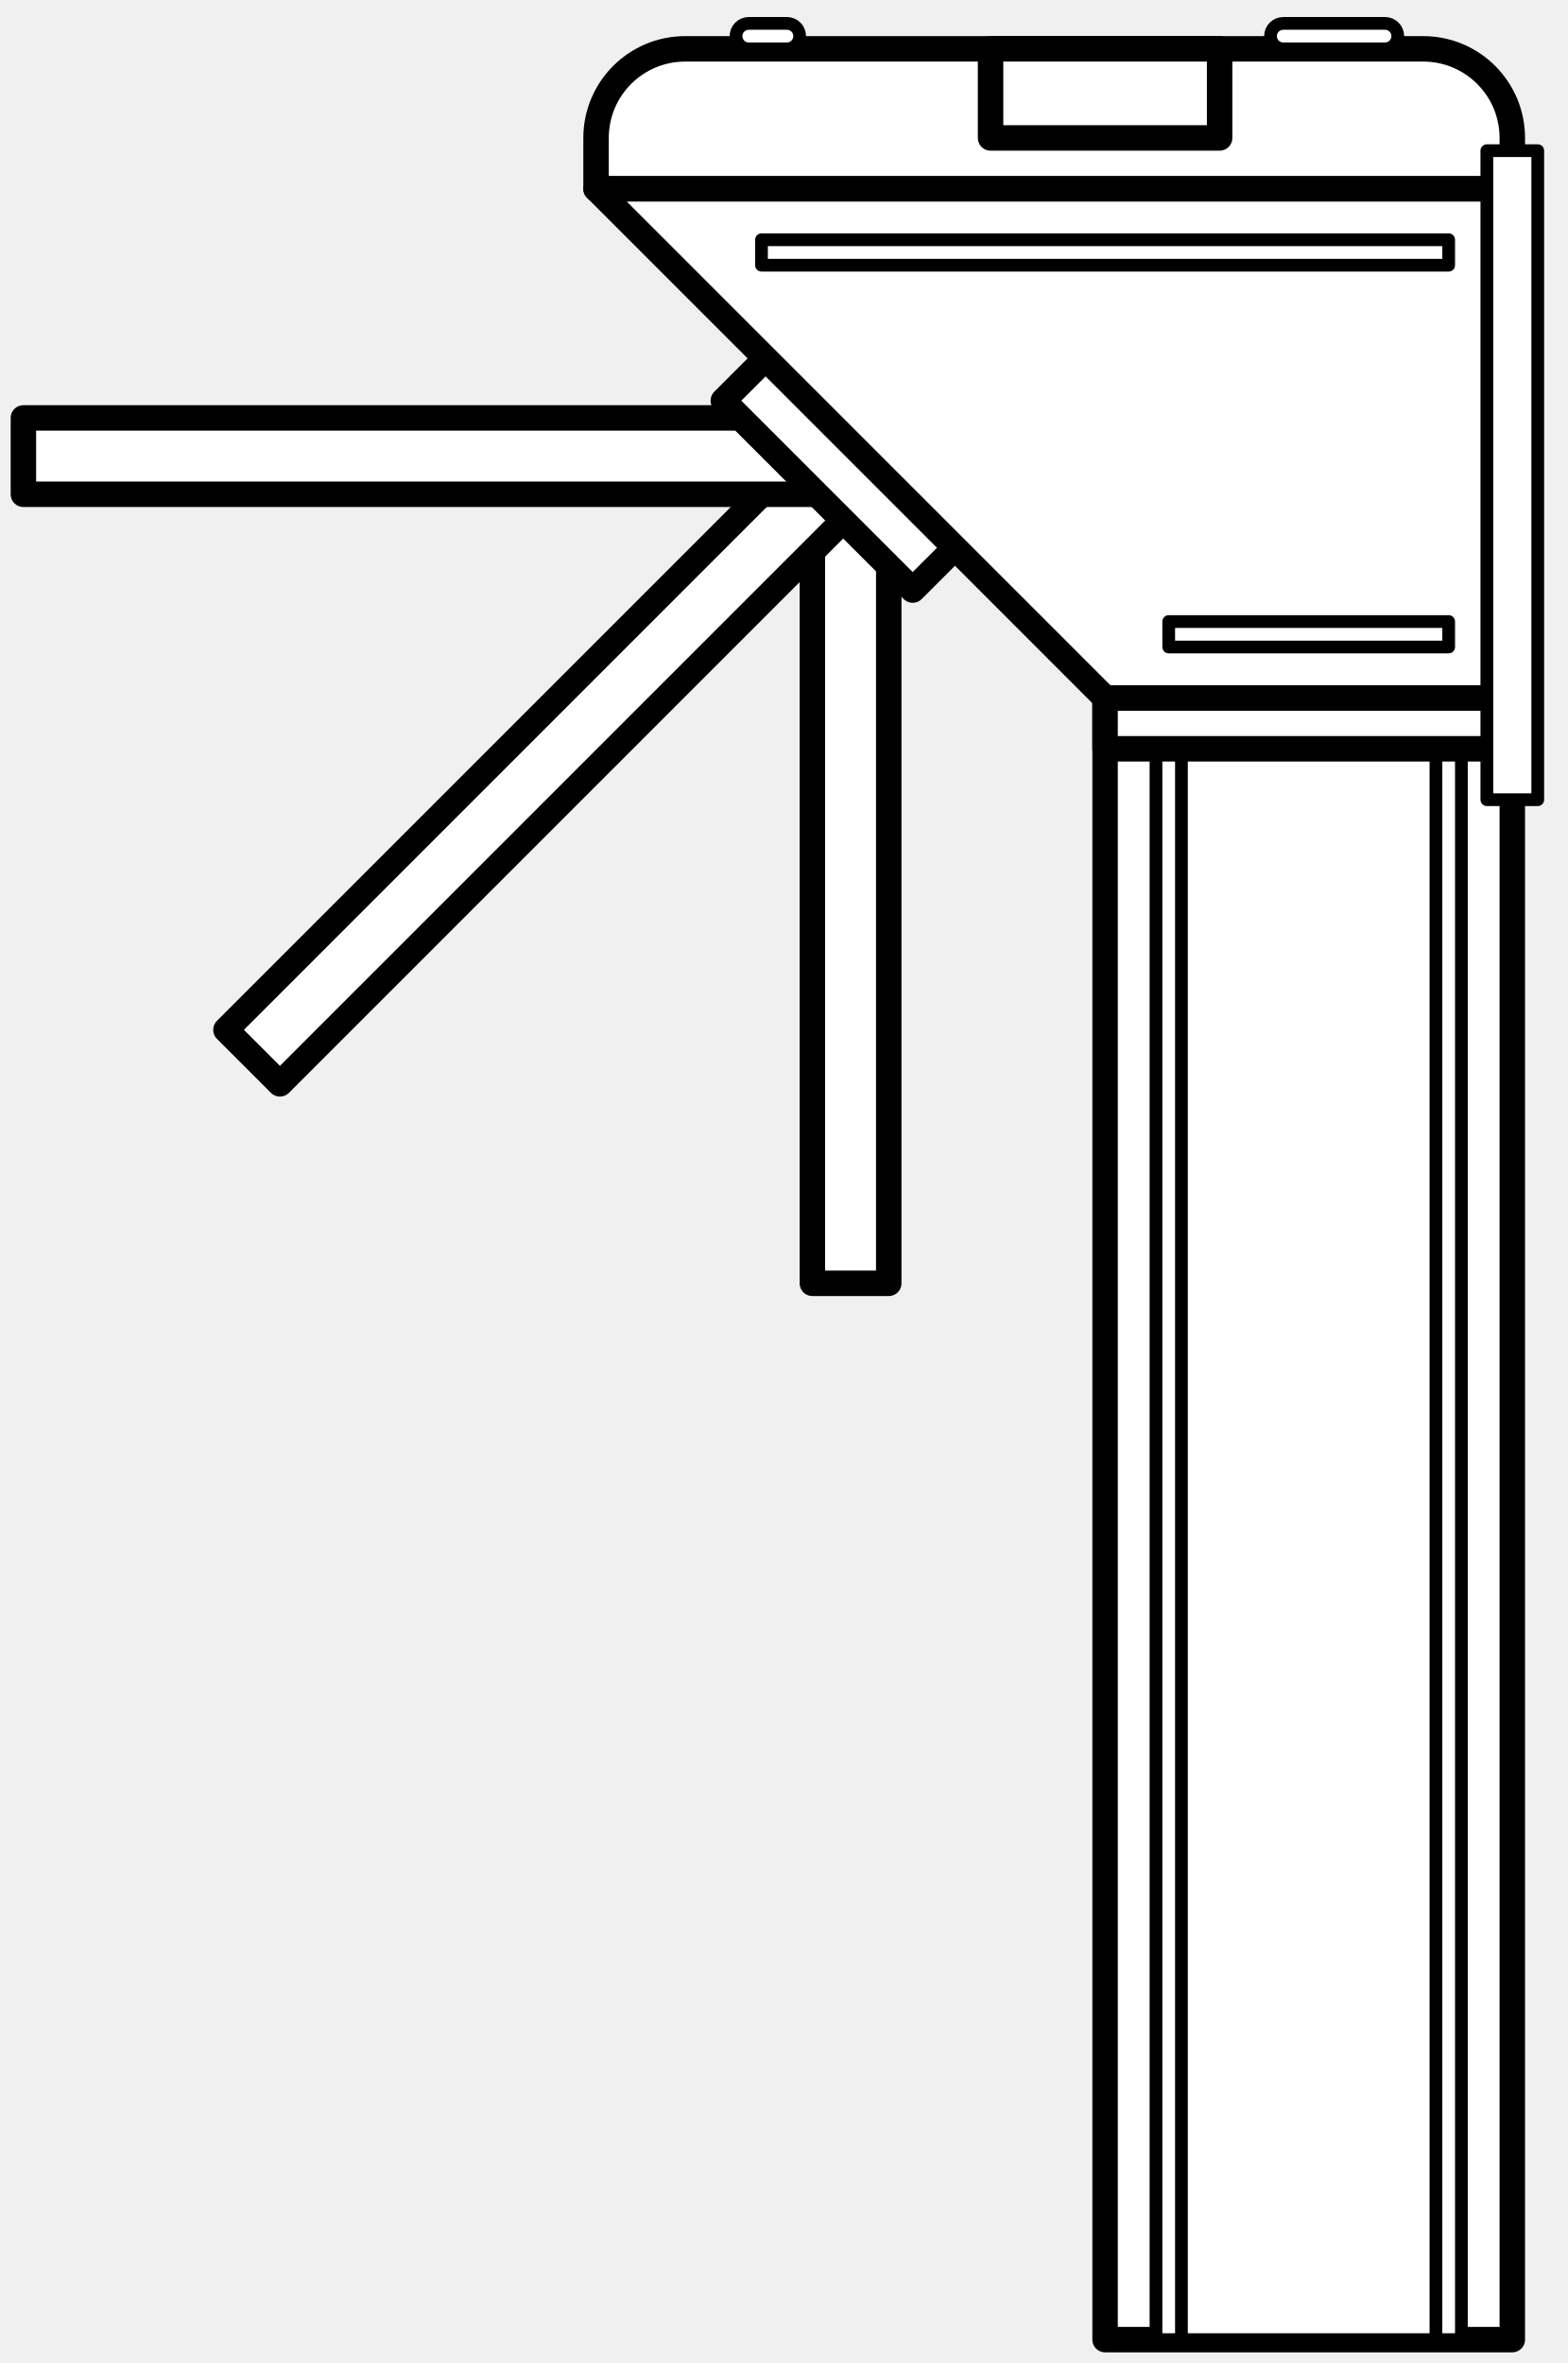
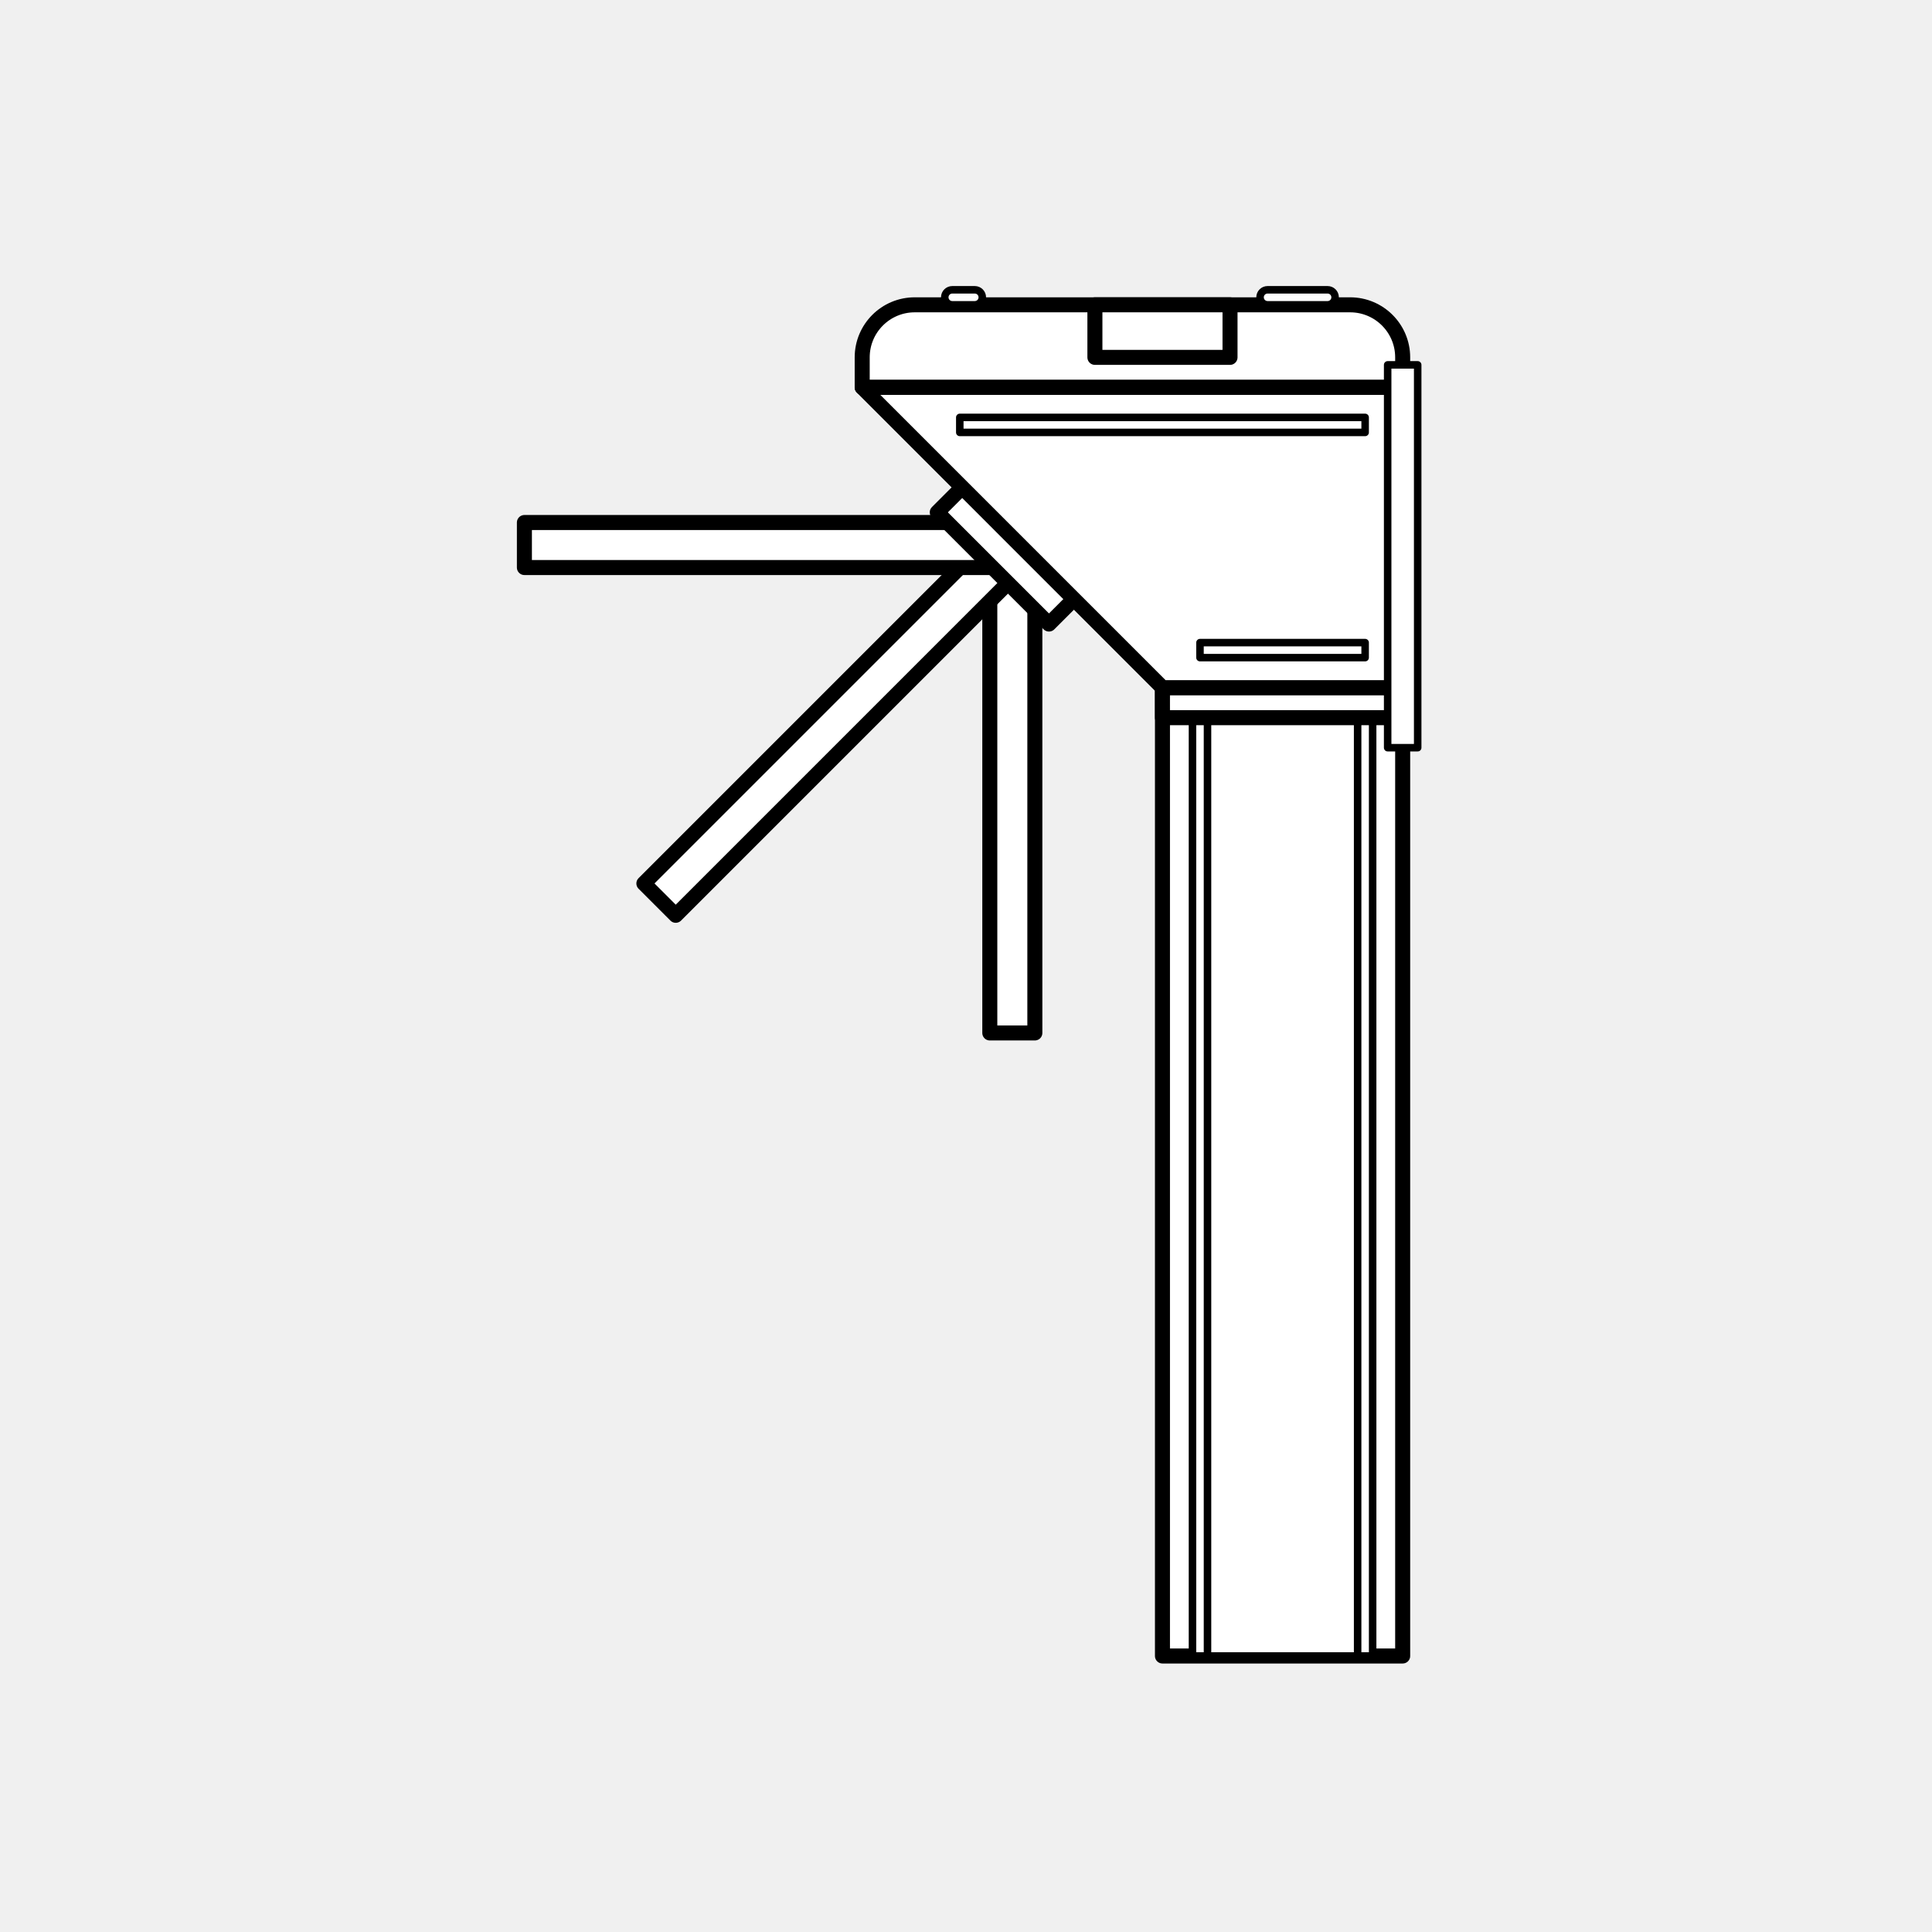
- <svg xmlns="http://www.w3.org/2000/svg" width="67" height="101" viewBox="0 0 67 101" fill="none">
-   <path d="M47.236 29.83H64.643V100H47.236V29.83Z" fill="white" stroke="black" stroke-width="1.088" stroke-linejoin="round" />
-   <path d="M34.725 17.863H37.989V54.852H34.725V17.863Z" fill="white" stroke="black" stroke-width="1.088" stroke-linejoin="round" />
-   <path d="M35.813 17.863L38.121 20.17L11.966 46.326L9.658 44.018L35.813 17.863Z" fill="white" stroke="black" stroke-width="1.088" stroke-linejoin="round" />
-   <path d="M37.989 17.863L37.989 21.126L1 21.126L1 17.863L37.989 17.863Z" fill="white" stroke="black" stroke-width="1.088" stroke-linejoin="round" />
-   <path d="M49.412 29.83H62.467V100H49.412V29.83Z" fill="white" stroke="black" stroke-width="0.544" stroke-linejoin="round" />
-   <path d="M50.5 29.83H61.379V100H50.5V29.83Z" fill="white" stroke="black" stroke-width="0.544" stroke-linejoin="round" />
-   <path d="M47.236 29.83H64.643V32.005H47.236V29.83Z" fill="white" stroke="black" stroke-width="1.088" stroke-linejoin="round" />
-   <path d="M25.478 5.896C25.478 3.793 27.183 2.088 29.286 2.088H60.835C62.938 2.088 64.643 3.793 64.643 5.896V8.071H25.478V5.896Z" fill="white" stroke="black" stroke-width="1.088" stroke-linejoin="round" />
-   <path d="M42.341 2.088H52.132V5.896H42.341V2.088Z" fill="white" stroke="black" stroke-width="1.088" stroke-linejoin="round" />
-   <path d="M30.918 17.125L32.9 15.143L40.996 23.238L39.013 25.221L30.918 17.125Z" fill="white" stroke="black" stroke-width="1.088" stroke-linejoin="round" />
-   <path d="M25.478 8.071H64.643V29.83H47.236L25.478 8.071Z" fill="white" stroke="black" stroke-width="1.088" stroke-linejoin="round" />
-   <path d="M32.55 10.247H61.923V11.335H32.55V10.247Z" fill="white" stroke="black" stroke-width="0.544" stroke-linejoin="round" />
-   <path d="M49.956 26.566H61.923V27.654H49.956V26.566Z" fill="white" stroke="black" stroke-width="0.544" stroke-linejoin="round" />
-   <path d="M63.555 6.44H65.731V34.181H63.555V6.44Z" fill="white" stroke="black" stroke-width="0.544" stroke-linejoin="round" />
-   <path d="M54.308 1.544C54.308 1.244 54.551 1 54.852 1H59.203C59.504 1 59.747 1.244 59.747 1.544C59.747 1.844 59.504 2.088 59.203 2.088H54.852C54.551 2.088 54.308 1.844 54.308 1.544Z" fill="white" stroke="black" stroke-width="0.544" stroke-linejoin="round" />
-   <path d="M31.461 1.544C31.461 1.244 31.705 1 32.005 1H33.637C33.938 1 34.181 1.244 34.181 1.544C34.181 1.844 33.938 2.088 33.637 2.088H32.005C31.705 2.088 31.461 1.844 31.461 1.544Z" fill="white" stroke="black" stroke-width="0.544" stroke-linejoin="round" />
+ <svg xmlns="http://www.w3.org/2000/svg" width="140" height="140" viewBox="0 0 140 140" fill="none">
+   <path d="M84.236 49.83H101.643V120H84.236V49.83Z" fill="white" stroke="black" stroke-width="1.088" stroke-linejoin="round" />
+   <path d="M71.725 37.863H74.989V74.852H71.725V37.863Z" fill="white" stroke="black" stroke-width="1.088" stroke-linejoin="round" />
+   <path d="M72.813 37.863L75.121 40.17L48.966 66.326L46.658 64.018L72.813 37.863Z" fill="white" stroke="black" stroke-width="1.088" stroke-linejoin="round" />
+   <path d="M74.989 37.863L74.989 41.126L38 41.126L38 37.863L74.989 37.863Z" fill="white" stroke="black" stroke-width="1.088" stroke-linejoin="round" />
+   <path d="M86.412 49.83H99.467V120H86.412V49.83Z" fill="white" stroke="black" stroke-width="0.544" stroke-linejoin="round" />
+   <path d="M87.5 49.83H98.379V120H87.5V49.83Z" fill="white" stroke="black" stroke-width="0.544" stroke-linejoin="round" />
+   <path d="M84.236 49.83H101.643V52.005H84.236V49.83Z" fill="white" stroke="black" stroke-width="1.088" stroke-linejoin="round" />
+   <path d="M62.478 25.896C62.478 23.793 64.183 22.088 66.286 22.088H97.835C99.938 22.088 101.643 23.793 101.643 25.896V28.071H62.478V25.896Z" fill="white" stroke="black" stroke-width="1.088" stroke-linejoin="round" />
+   <path d="M79.341 22.088H89.132V25.896H79.341V22.088Z" fill="white" stroke="black" stroke-width="1.088" stroke-linejoin="round" />
+   <path d="M67.918 37.126L69.9 35.143L77.996 43.238L76.013 45.221L67.918 37.126Z" fill="white" stroke="black" stroke-width="1.088" stroke-linejoin="round" />
+   <path d="M62.478 28.071H101.643V49.83H84.236L62.478 28.071Z" fill="white" stroke="black" stroke-width="1.088" stroke-linejoin="round" />
+   <path d="M69.55 30.247H98.923V31.335H69.55V30.247Z" fill="white" stroke="black" stroke-width="0.544" stroke-linejoin="round" />
+   <path d="M86.956 46.566H98.923V47.654H86.956V46.566Z" fill="white" stroke="black" stroke-width="0.544" stroke-linejoin="round" />
+   <path d="M100.555 26.44H102.731V54.181H100.555V26.44Z" fill="white" stroke="black" stroke-width="0.544" stroke-linejoin="round" />
+   <path d="M91.308 21.544C91.308 21.244 91.551 21 91.852 21H96.203C96.504 21 96.747 21.244 96.747 21.544C96.747 21.844 96.504 22.088 96.203 22.088H91.852C91.551 22.088 91.308 21.844 91.308 21.544Z" fill="white" stroke="black" stroke-width="0.544" stroke-linejoin="round" />
+   <path d="M68.461 21.544C68.461 21.244 68.705 21 69.005 21H70.637C70.938 21 71.181 21.244 71.181 21.544C71.181 21.844 70.938 22.088 70.637 22.088H69.005C68.705 22.088 68.461 21.844 68.461 21.544Z" fill="white" stroke="black" stroke-width="0.544" stroke-linejoin="round" />
</svg>
